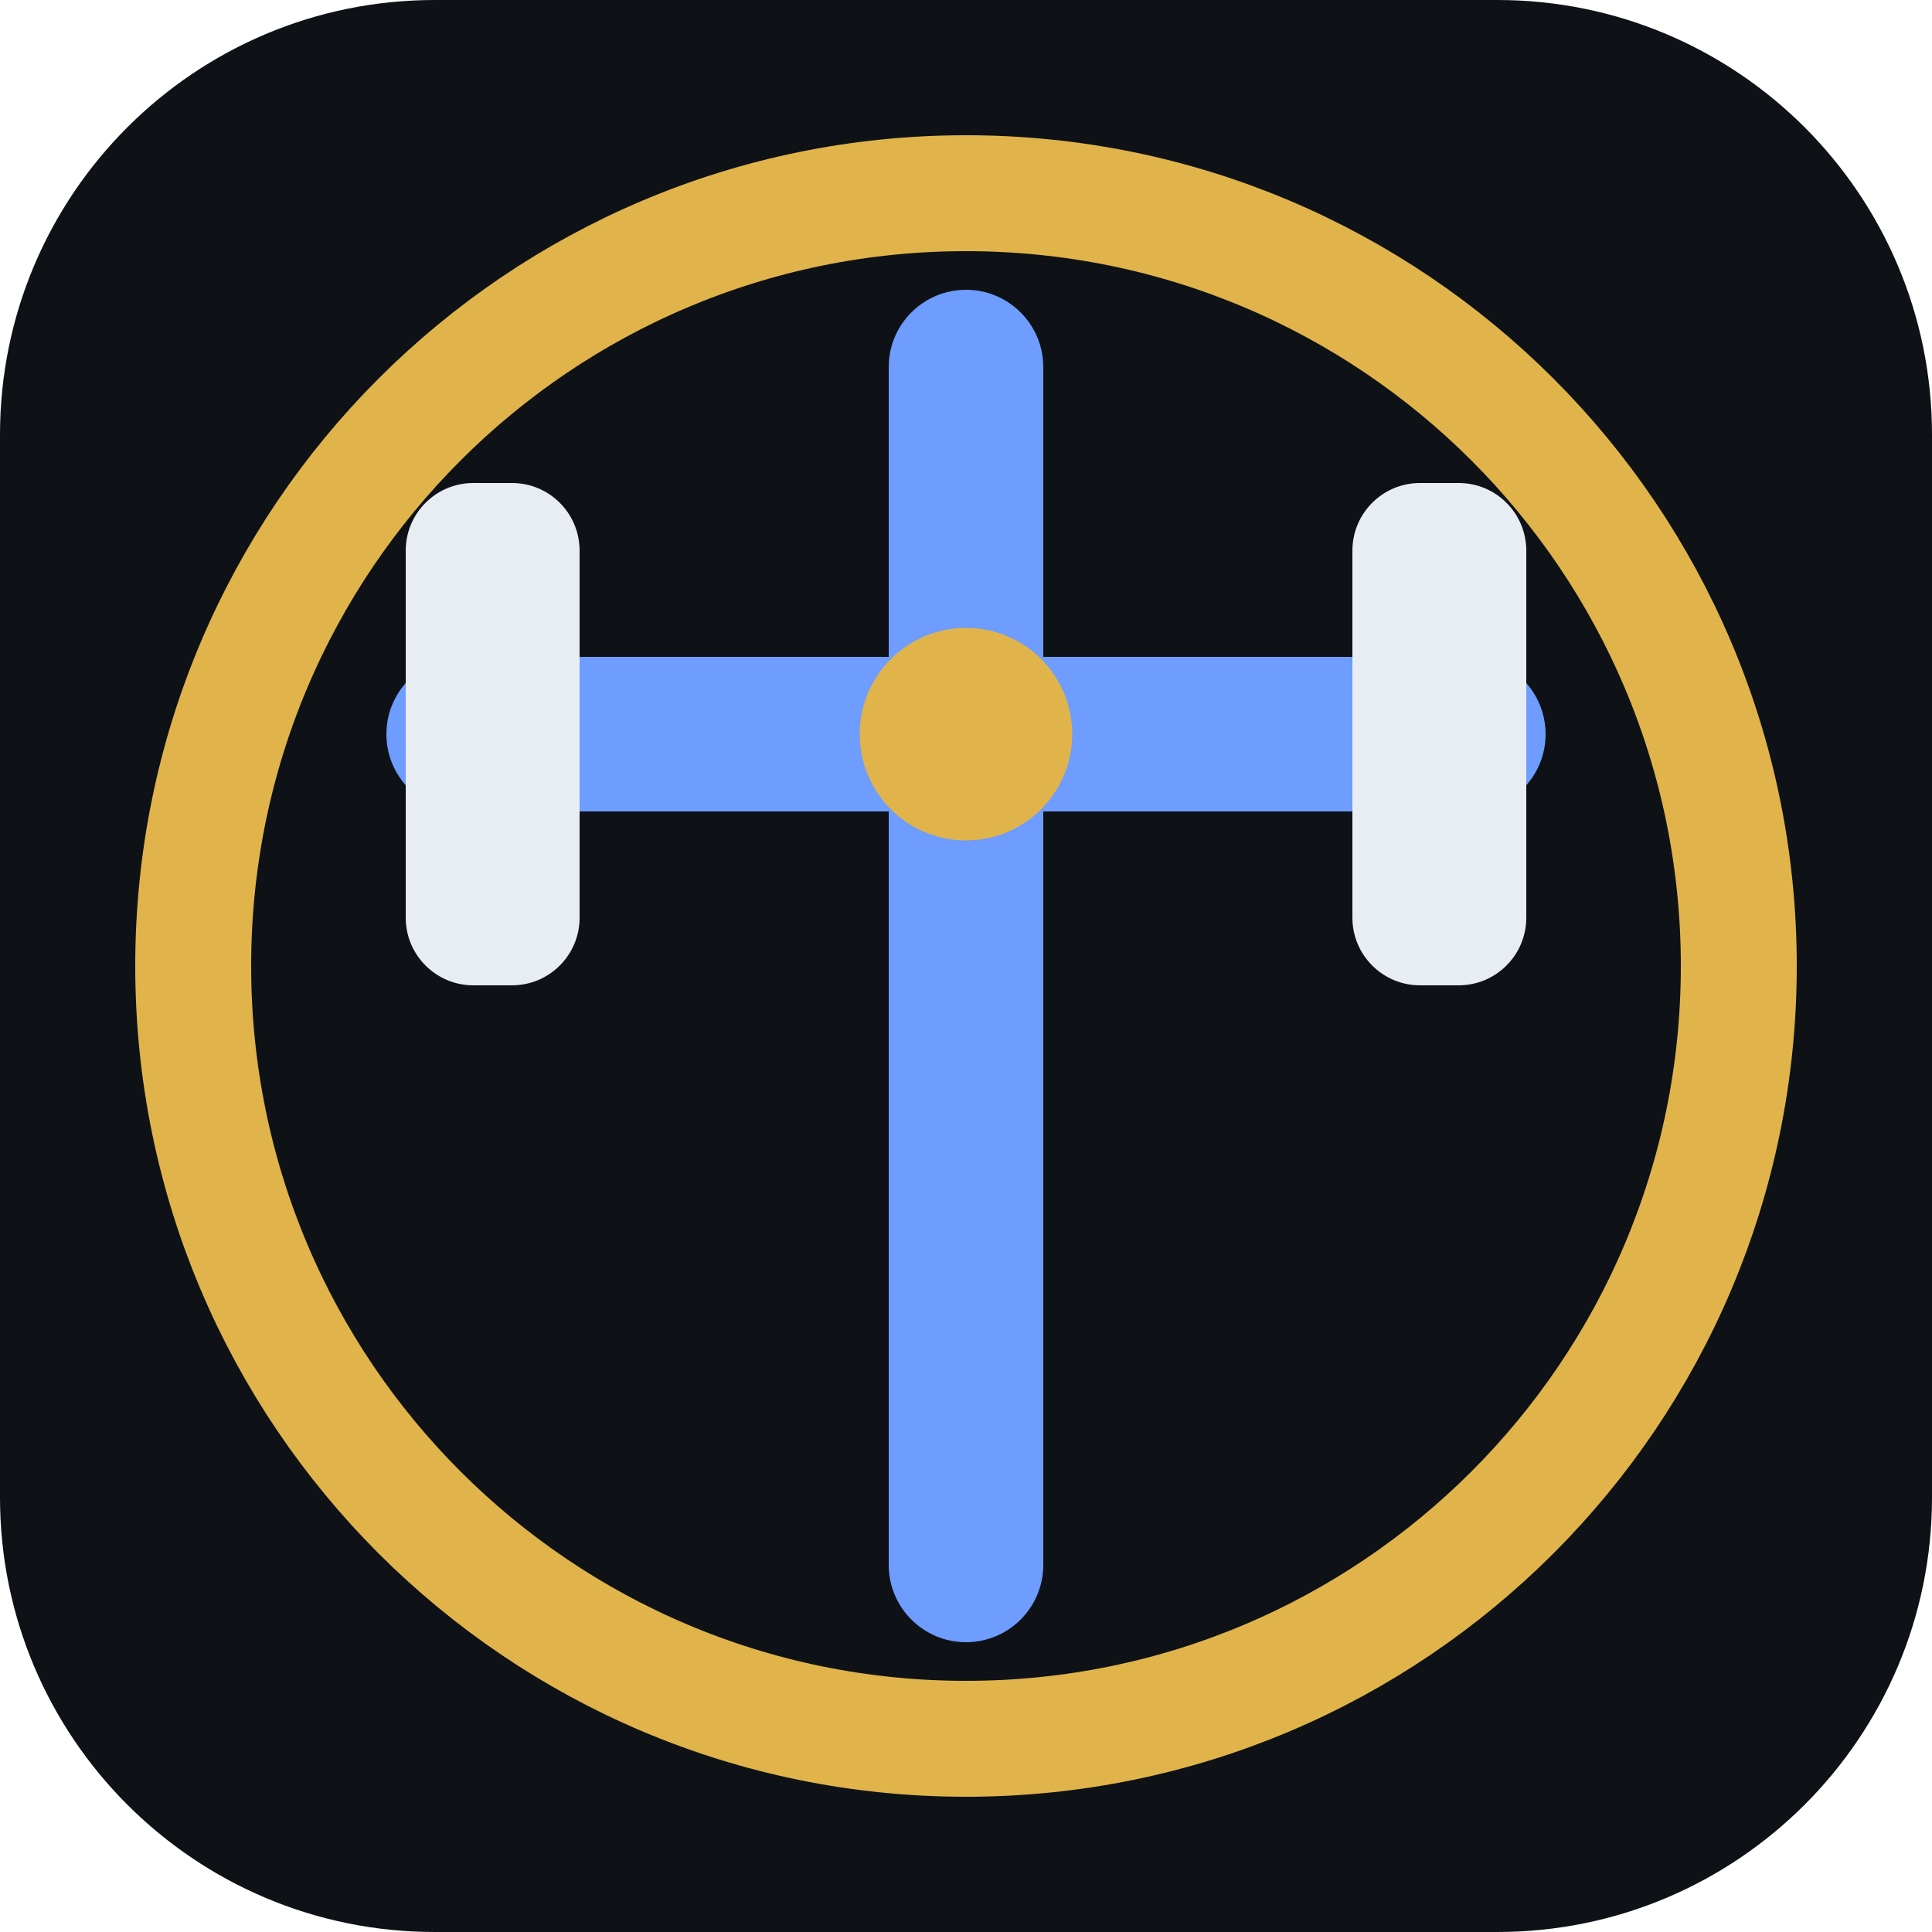
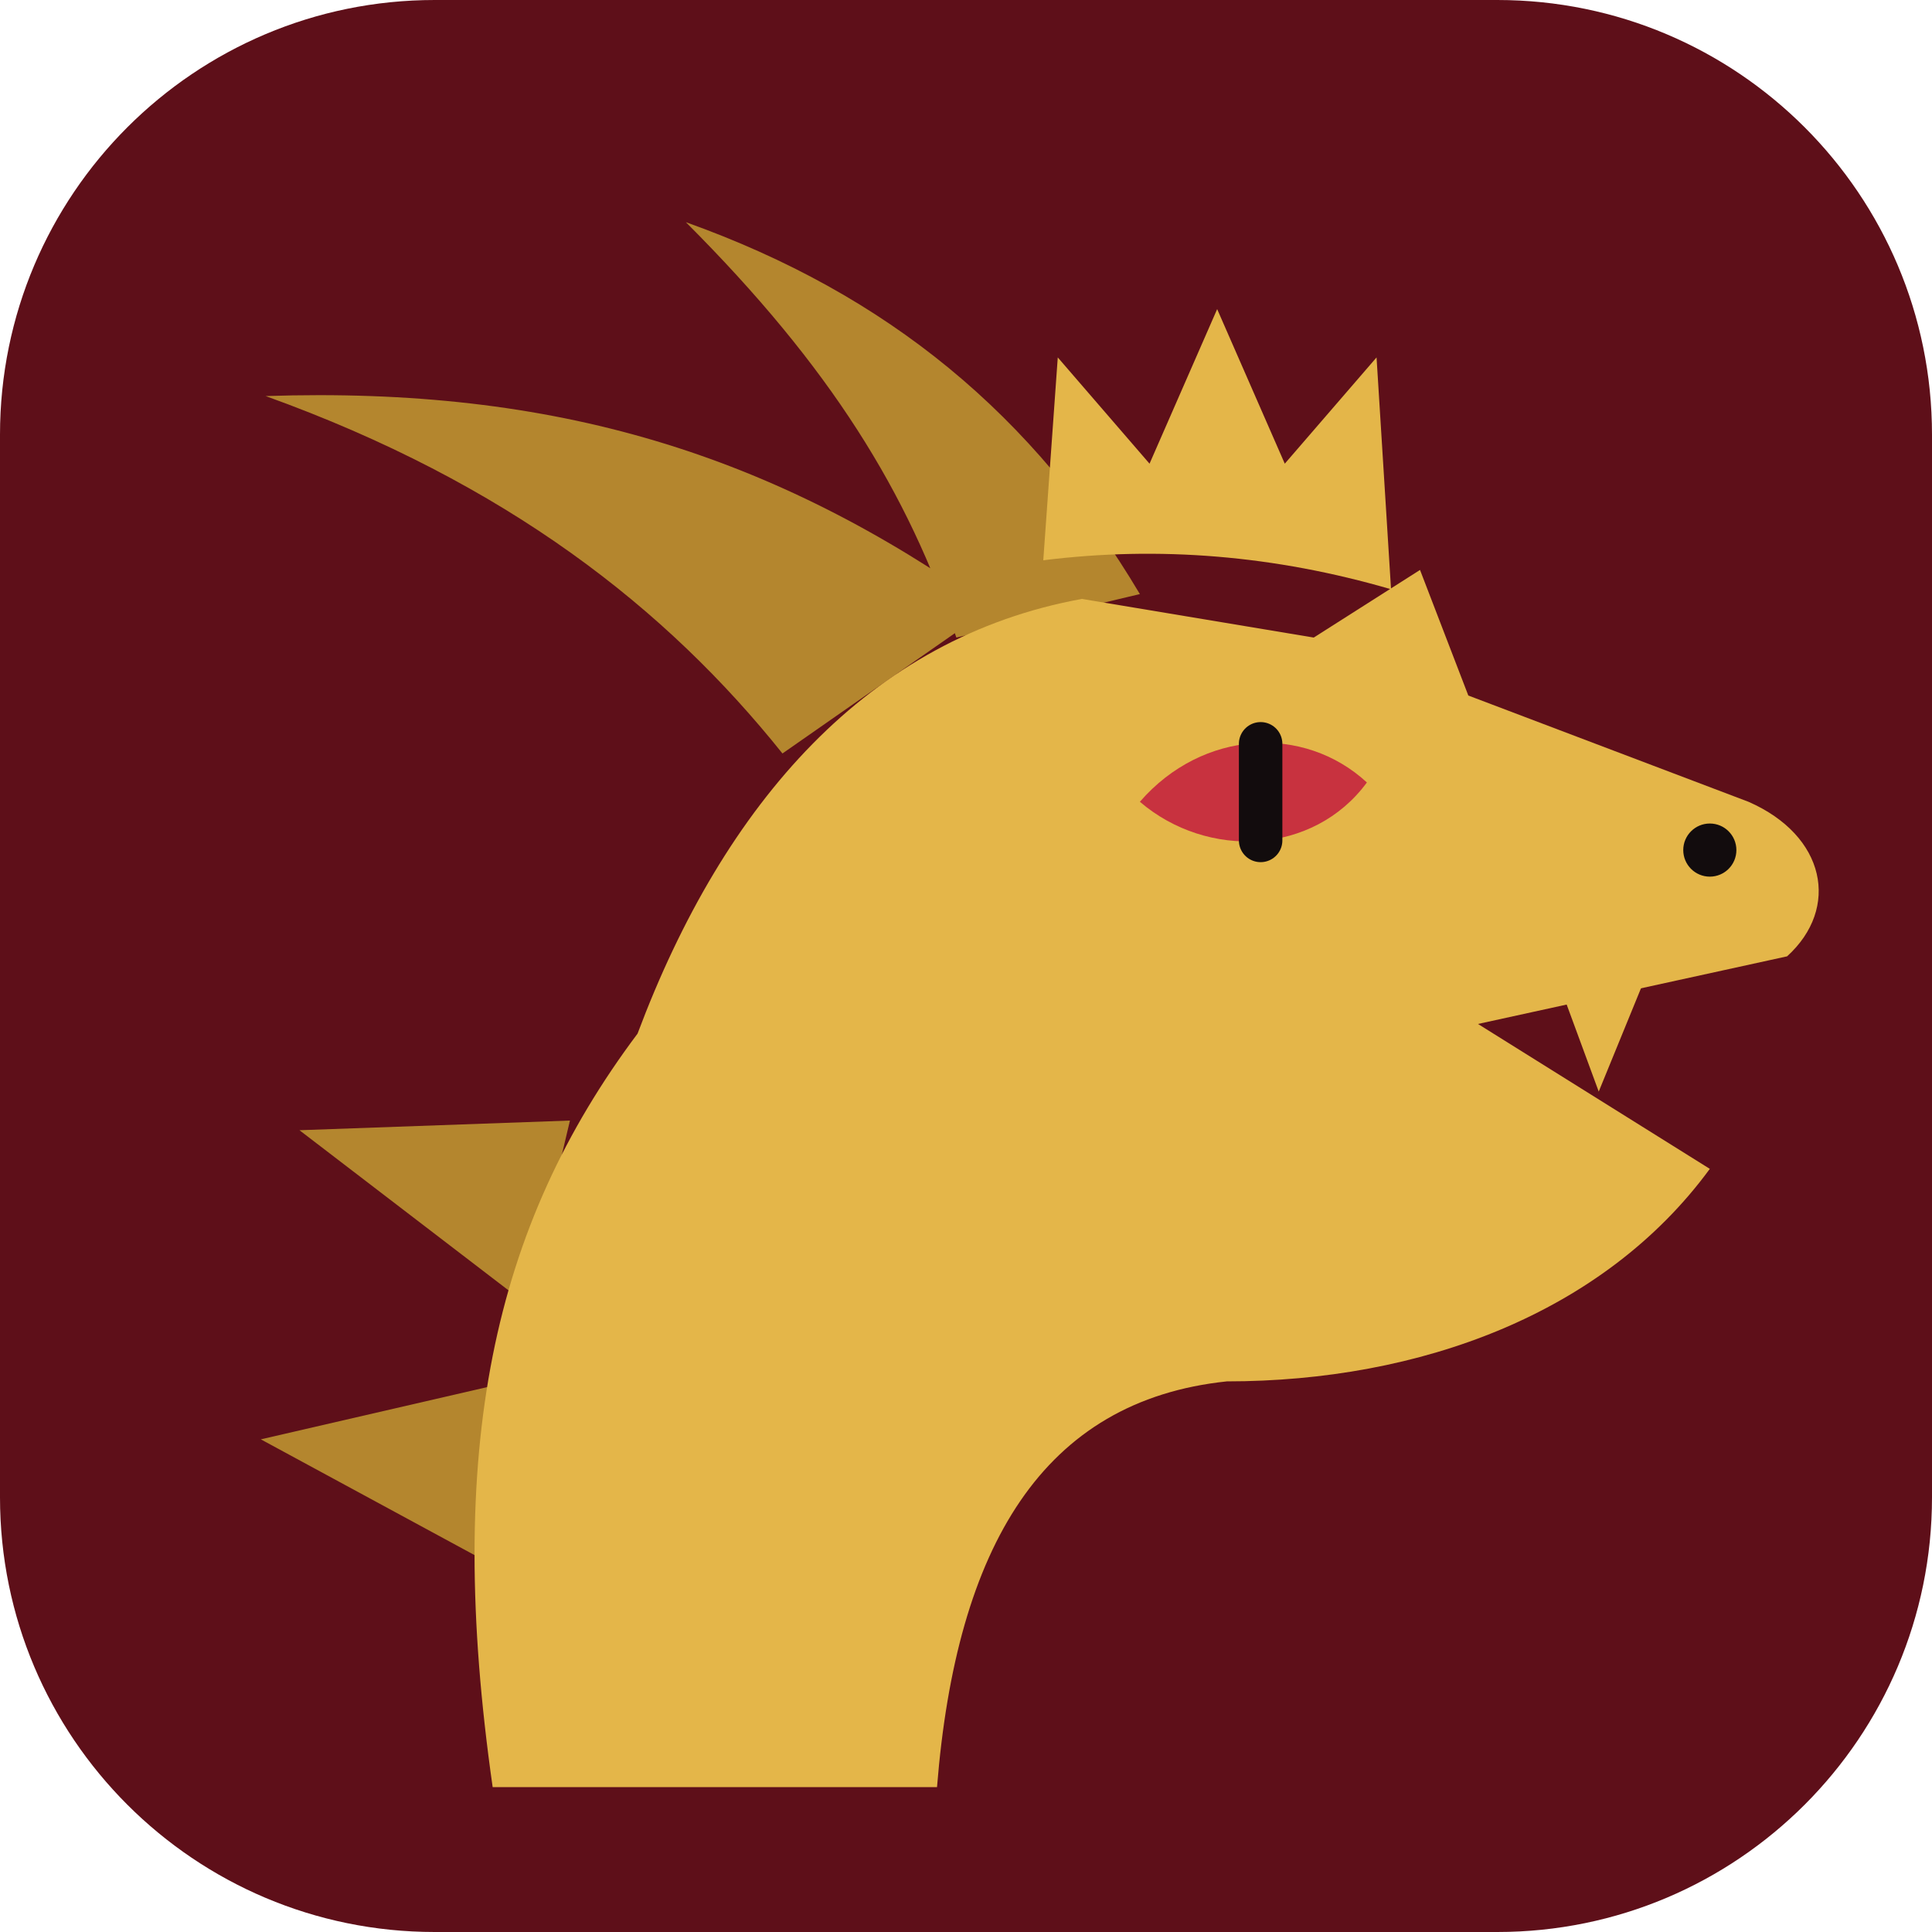
<svg xmlns="http://www.w3.org/2000/svg" viewBox="0 0 40 40">
-   <rect width="40" height="40" rx="9" fill="#0e1217" />
-   <circle cx="20" cy="20" r="16" fill="none" stroke="#e0b44a" stroke-width="2.4" />
-   <rect x="18.4" y="6" width="3.2" height="28" rx="1.6" fill="#6e9cff" />
-   <rect x="8" y="13.6" width="24" height="3.2" rx="1.6" fill="#6e9cff" />
-   <rect x="8.4" y="10" width="3.6" height="10.4" rx="1.4" fill="#e8edf3" />
-   <rect x="28" y="10" width="3.6" height="10.4" rx="1.4" fill="#e8edf3" />
-   <circle cx="20" cy="15.2" r="2.2" fill="#e0b44a" />
+   <rect width="40" height="40" rx="9" fill="#5e0f19" />
+   <path d="M20.5 12.6 C16 9.4 11.5 8 5.5 8.2 C10.5 10 13.8 12.6 16.2 15.6 Z M23.6 12.3 C21.4 8.6 18.4 6.1 14.2 4.6 C17.2 7.6 18.8 10.2 19.8 13.2 Z" fill="#b4862e" />
+   <path d="M11.8 23.2 L6.2 23.4 L10.9 27 Z M10.6 28.6 L5.4 29.8 L10.2 32.4 Z" fill="#b4862e" />
+   <path d="M10.2 37 C9.2 30 10.2 25.4 13.2 21.4 C15 16.6 18 13.2 22.4 12.4 L27.2 13.2 L29.4 11.8 L30.4 14.4 L36.2 16.6 C37.8 17.3 38.1 18.8 37 19.8 L30.6 21.2 L35.4 24.2 C33.2 27.2 29.4 28.6 25.4 28.6 C21.6 29 19.8 32 19.4 37 Z" fill="#e4b649" />
+   <path d="M32.4 20.7 L33.1 22.6 L34 20.4 Z" fill="#e4b649" />
+   <path d="M21.6 11.6 L21.9 7.4 L23.8 9.6 L25.2 6.4 L26.6 9.6 L28.5 7.4 L28.8 12.2 C26.4 11.5 24 11.3 21.6 11.6 Z" fill="#e4b649" />
+   <path d="M23.6 16.6 C24.9 15.1 27 15 28.3 16.2 C27.2 17.7 25 17.8 23.6 16.6 Z" fill="#c8323f" />
+   <path d="M26.1 15.4 L26.1 17.4" stroke="#120c0d" stroke-width=".9" stroke-linecap="round" />
+   <circle cx="35.4" cy="17.6" r=".55" fill="#120c0d" />
</svg>
